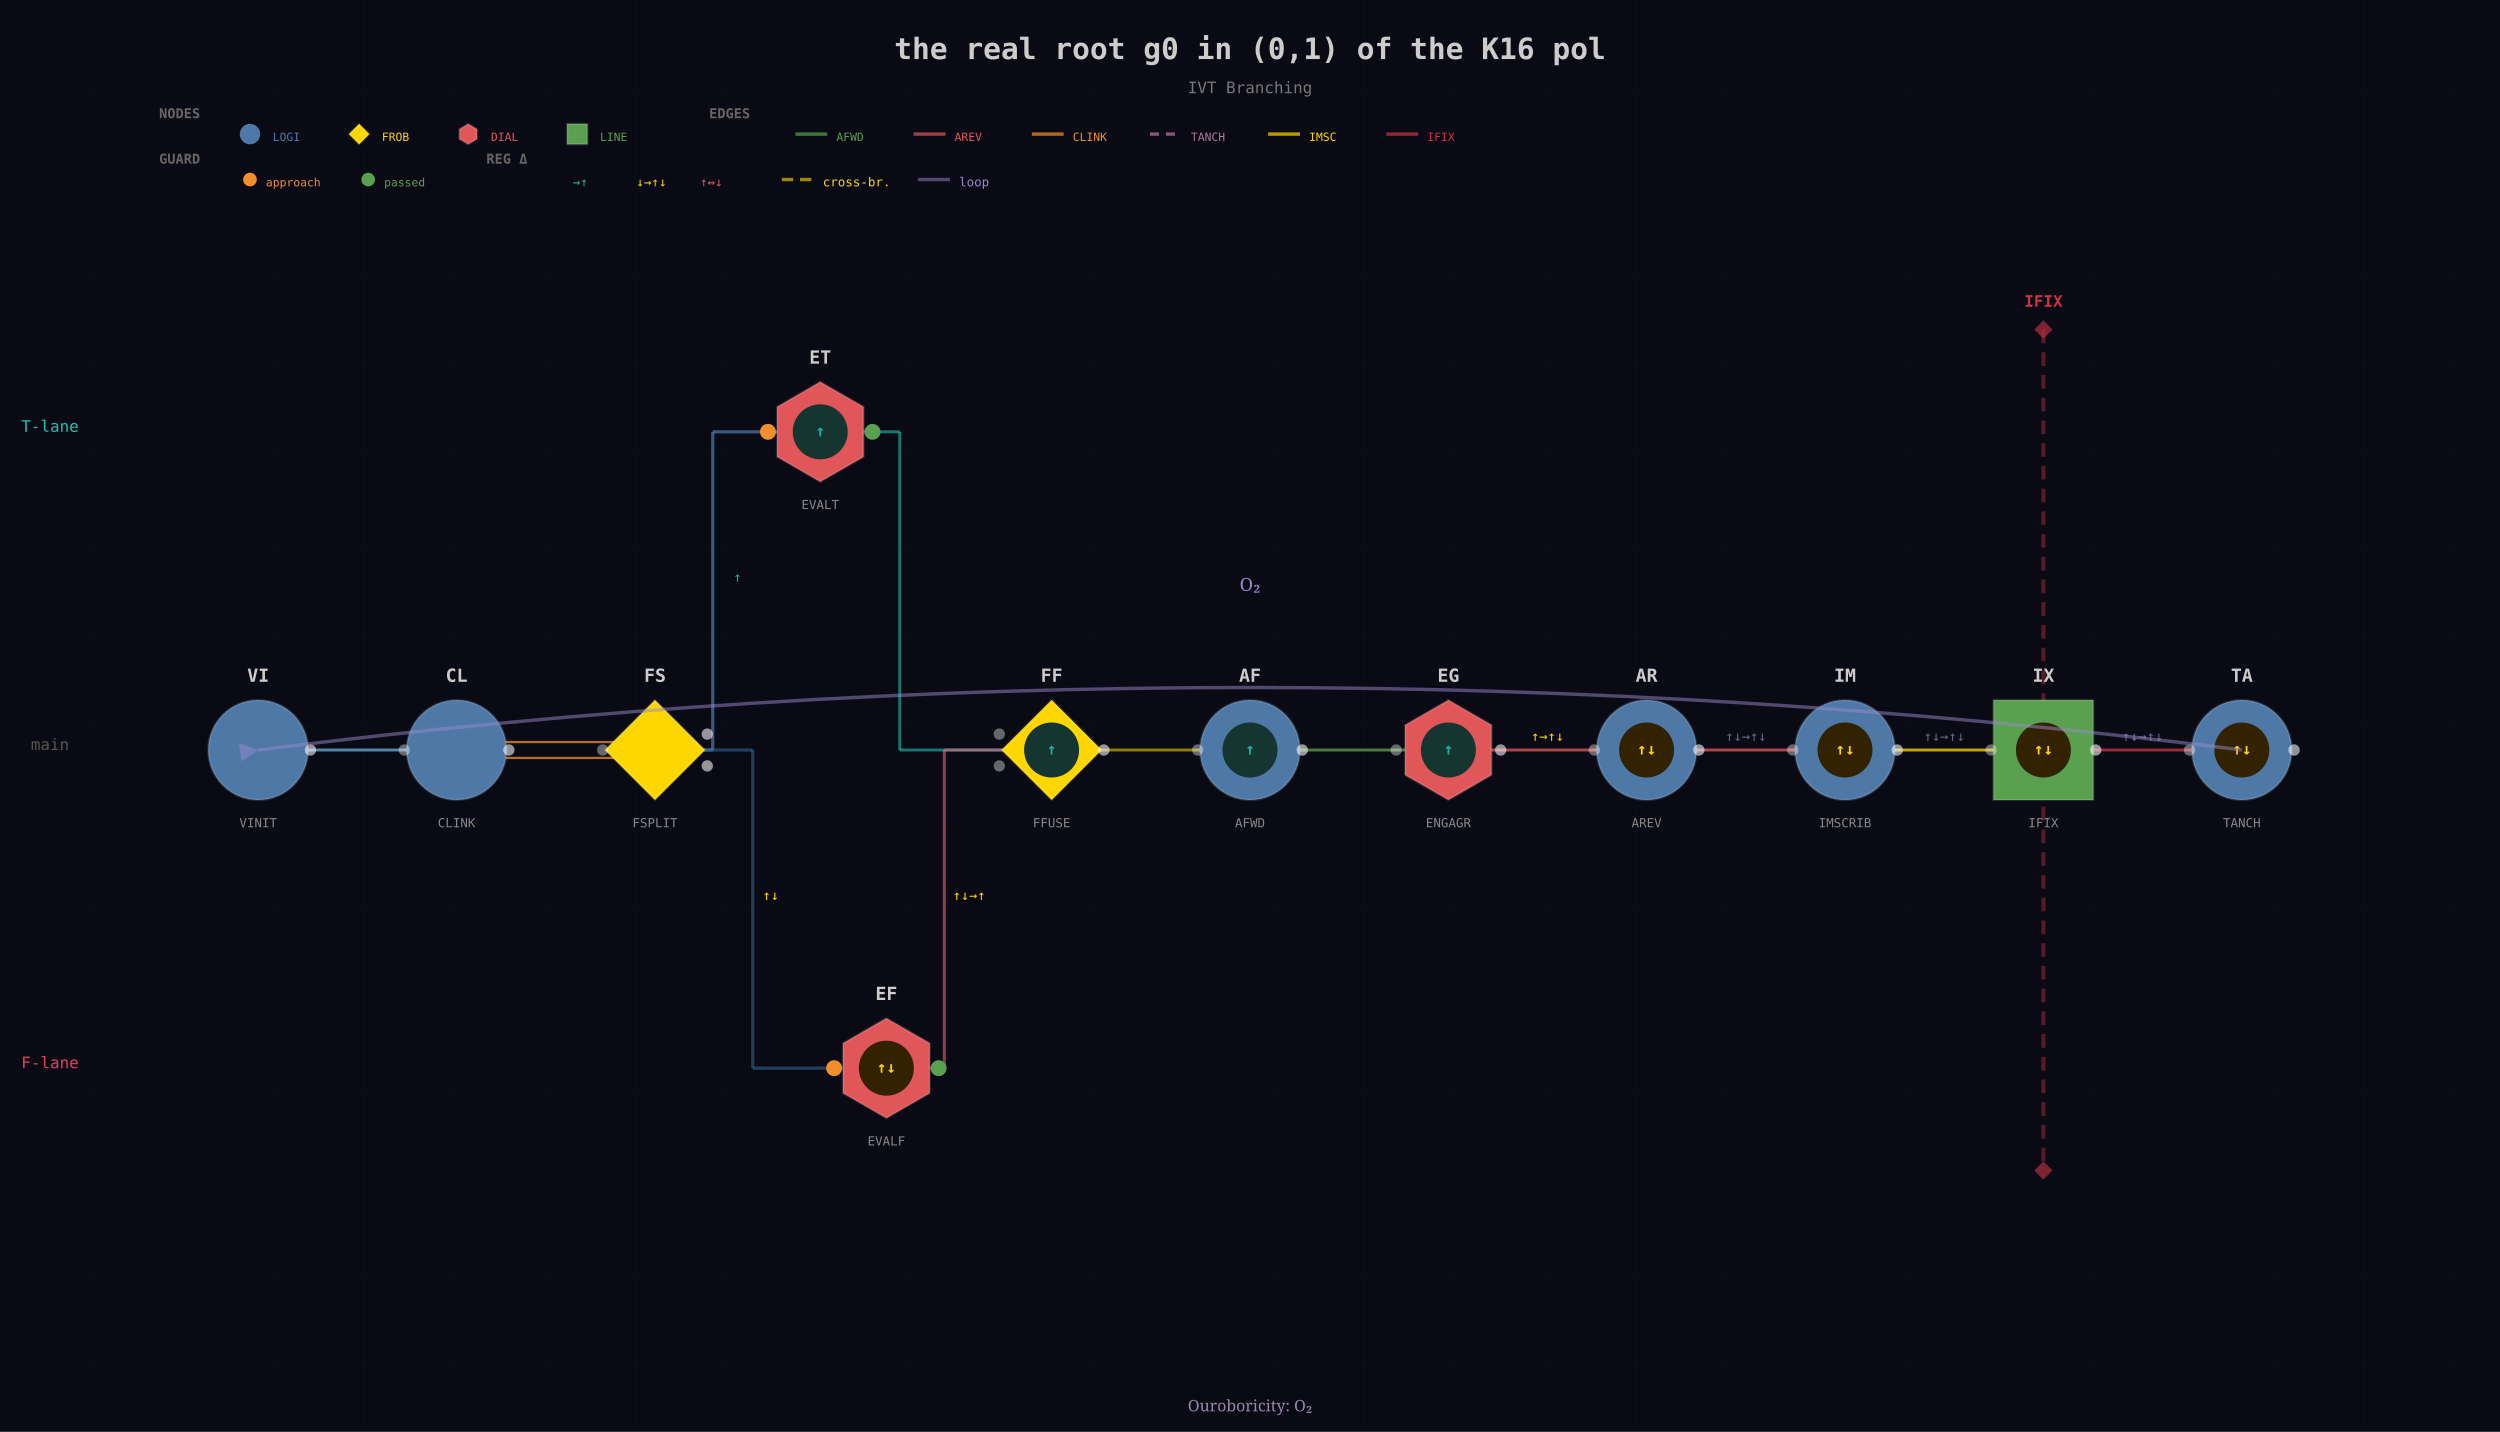
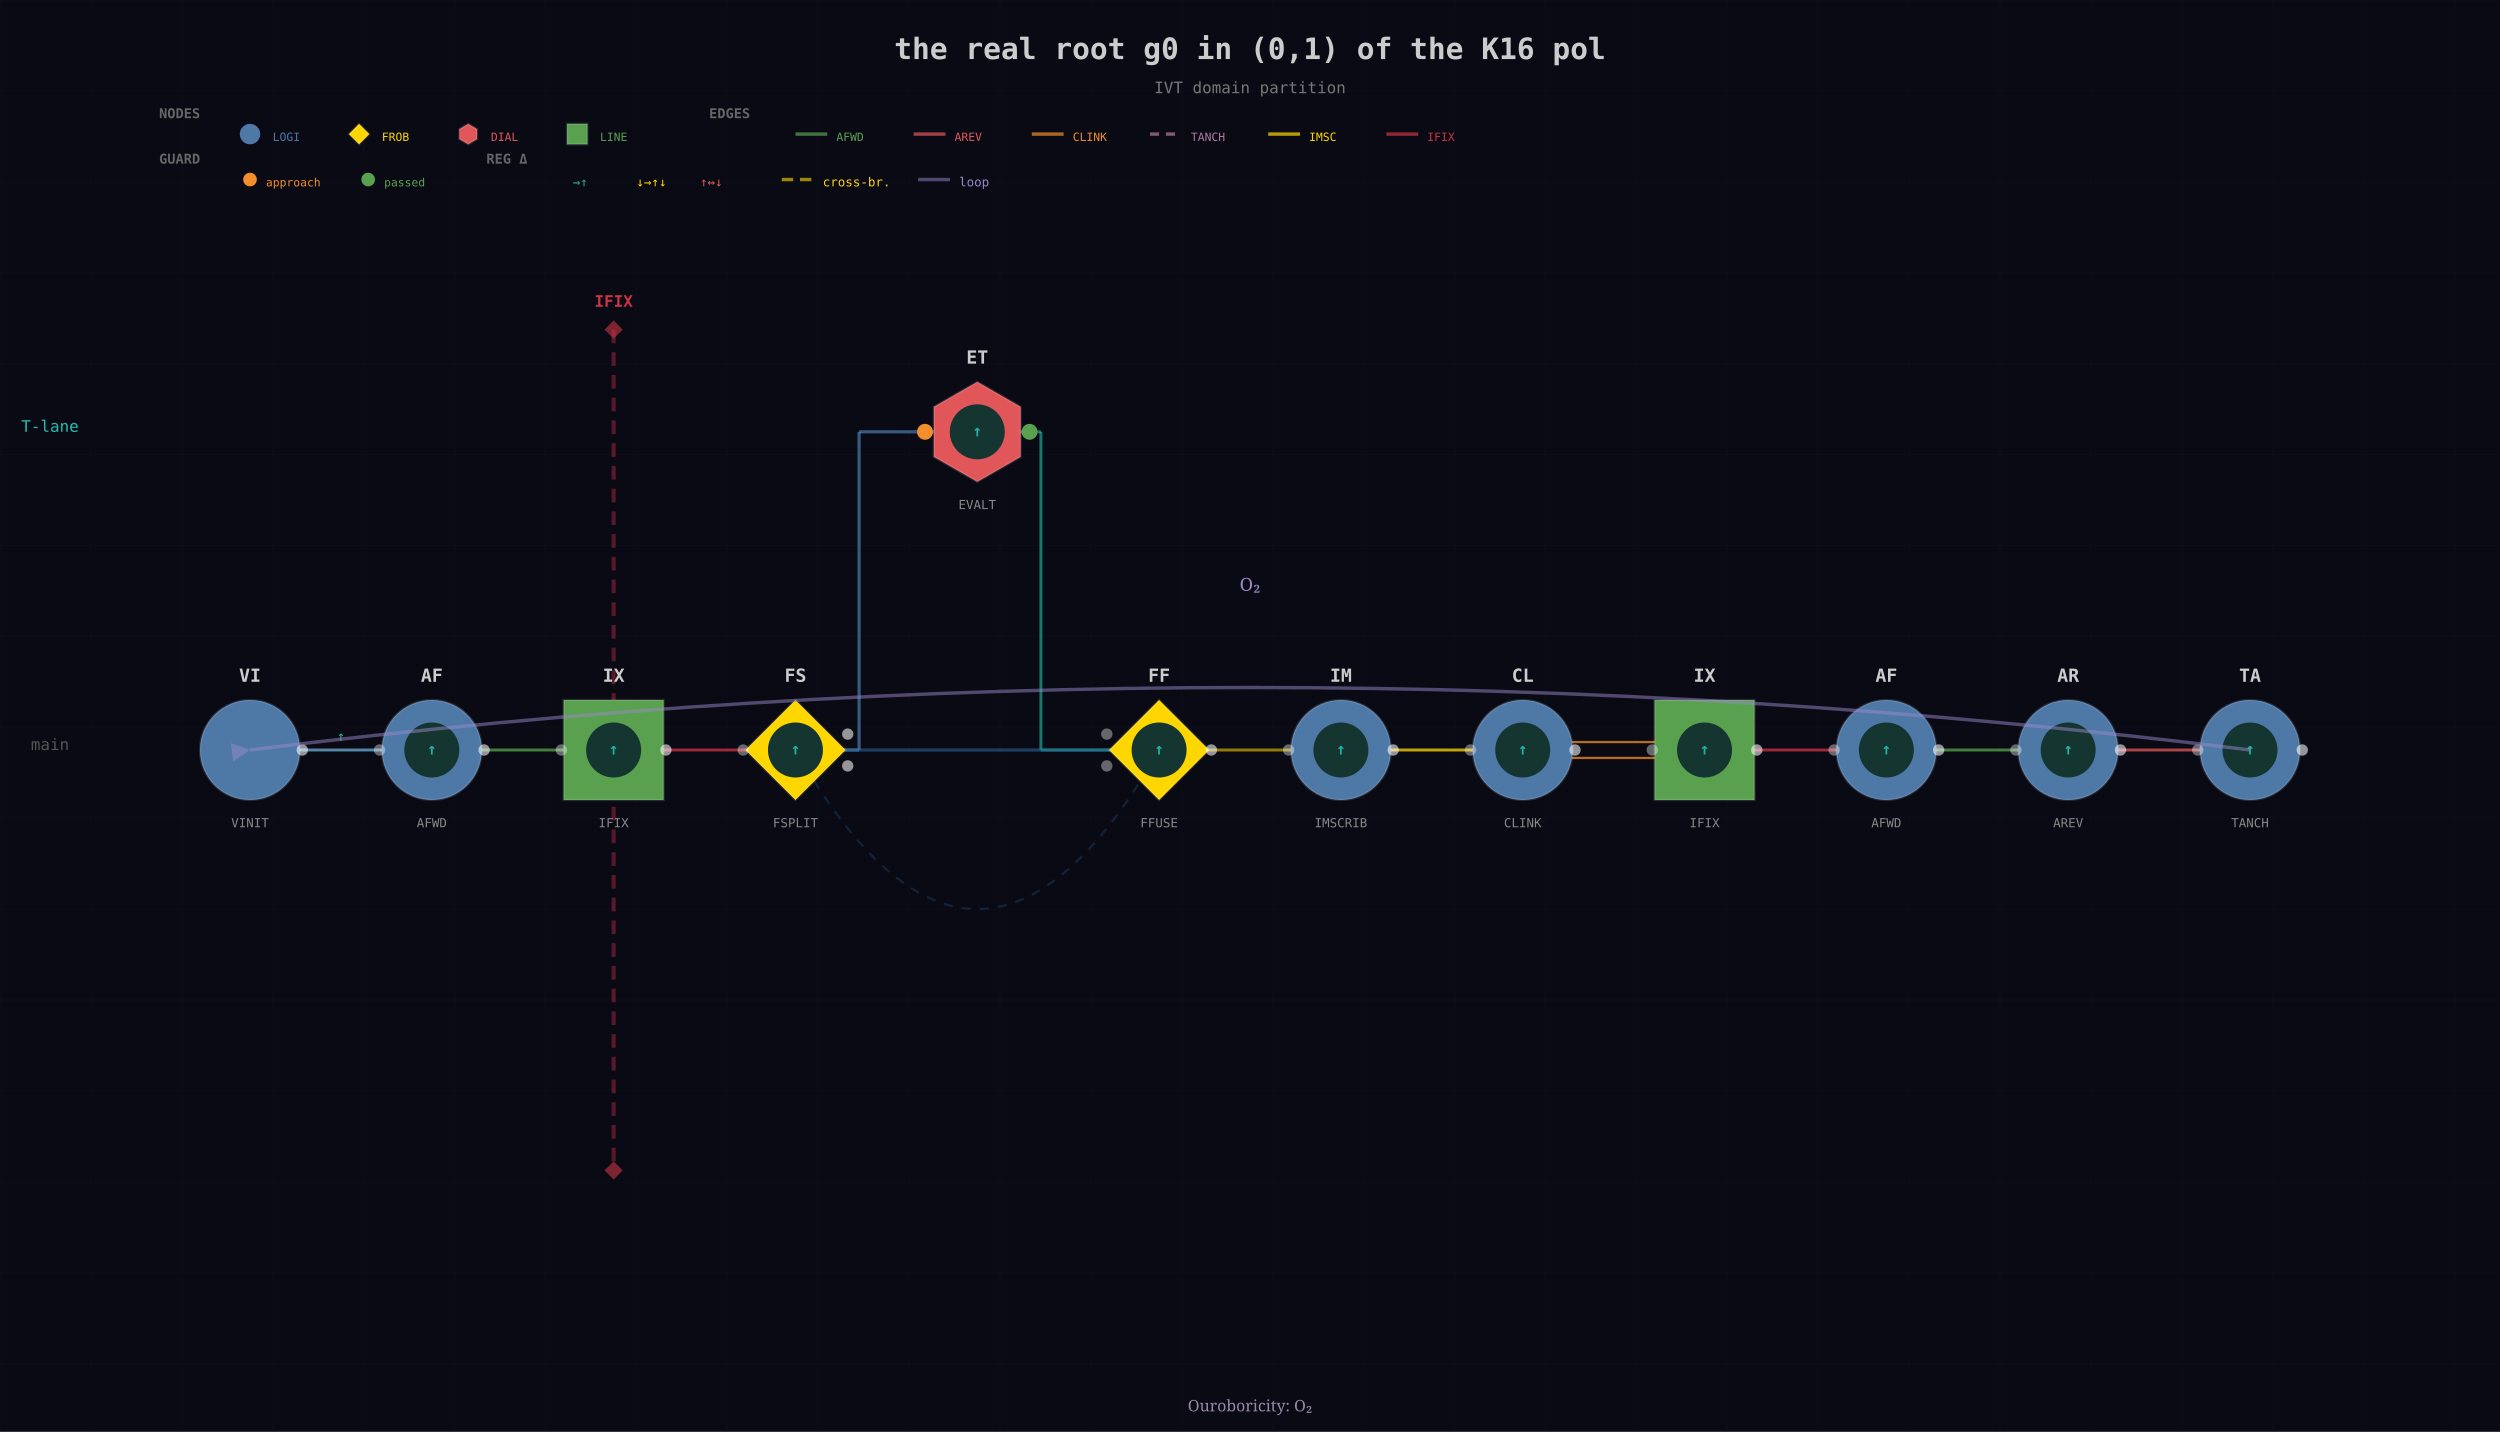
<svg xmlns="http://www.w3.org/2000/svg" viewBox="0 0 1100 630">
  <rect width="1100" height="630" fill="#0a0a15" />
  <line x1="0.0" y1="0.0" x2="0.0" y2="630.0" stroke="#151525" stroke-width="0.4" opacity="0.25" />
  <line x1="40.0" y1="0.0" x2="40.0" y2="630.0" stroke="#151525" stroke-width="0.4" opacity="0.25" />
  <line x1="80.0" y1="0.0" x2="80.0" y2="630.0" stroke="#151525" stroke-width="0.4" opacity="0.25" />
  <line x1="120.0" y1="0.0" x2="120.0" y2="630.0" stroke="#151525" stroke-width="0.4" opacity="0.25" />
  <line x1="160.0" y1="0.0" x2="160.0" y2="630.0" stroke="#151525" stroke-width="0.4" opacity="0.25" />
  <line x1="200.0" y1="0.0" x2="200.0" y2="630.0" stroke="#151525" stroke-width="0.4" opacity="0.25" />
  <line x1="240.0" y1="0.0" x2="240.0" y2="630.0" stroke="#151525" stroke-width="0.4" opacity="0.25" />
  <line x1="280.0" y1="0.0" x2="280.0" y2="630.0" stroke="#151525" stroke-width="0.4" opacity="0.25" />
  <line x1="320.0" y1="0.0" x2="320.0" y2="630.0" stroke="#151525" stroke-width="0.4" opacity="0.25" />
  <line x1="360.0" y1="0.0" x2="360.0" y2="630.0" stroke="#151525" stroke-width="0.4" opacity="0.25" />
  <line x1="400.0" y1="0.0" x2="400.0" y2="630.0" stroke="#151525" stroke-width="0.4" opacity="0.25" />
  <line x1="440.0" y1="0.0" x2="440.0" y2="630.0" stroke="#151525" stroke-width="0.4" opacity="0.25" />
  <line x1="480.0" y1="0.0" x2="480.0" y2="630.0" stroke="#151525" stroke-width="0.4" opacity="0.25" />
  <line x1="520.0" y1="0.0" x2="520.0" y2="630.0" stroke="#151525" stroke-width="0.4" opacity="0.25" />
  <line x1="560.0" y1="0.0" x2="560.0" y2="630.0" stroke="#151525" stroke-width="0.4" opacity="0.25" />
  <line x1="600.0" y1="0.0" x2="600.0" y2="630.0" stroke="#151525" stroke-width="0.4" opacity="0.25" />
  <line x1="640.0" y1="0.0" x2="640.0" y2="630.0" stroke="#151525" stroke-width="0.4" opacity="0.25" />
  <line x1="680.0" y1="0.0" x2="680.0" y2="630.0" stroke="#151525" stroke-width="0.4" opacity="0.25" />
  <line x1="720.0" y1="0.0" x2="720.0" y2="630.0" stroke="#151525" stroke-width="0.4" opacity="0.25" />
  <line x1="760.0" y1="0.0" x2="760.0" y2="630.0" stroke="#151525" stroke-width="0.4" opacity="0.25" />
  <line x1="800.0" y1="0.0" x2="800.0" y2="630.0" stroke="#151525" stroke-width="0.4" opacity="0.25" />
  <line x1="840.0" y1="0.0" x2="840.0" y2="630.0" stroke="#151525" stroke-width="0.4" opacity="0.25" />
  <line x1="880.0" y1="0.0" x2="880.0" y2="630.0" stroke="#151525" stroke-width="0.4" opacity="0.25" />
  <line x1="920.0" y1="0.0" x2="920.0" y2="630.0" stroke="#151525" stroke-width="0.4" opacity="0.25" />
  <line x1="960.0" y1="0.0" x2="960.0" y2="630.0" stroke="#151525" stroke-width="0.4" opacity="0.25" />
  <line x1="1000.0" y1="0.0" x2="1000.0" y2="630.0" stroke="#151525" stroke-width="0.4" opacity="0.25" />
  <line x1="1040.0" y1="0.0" x2="1040.0" y2="630.0" stroke="#151525" stroke-width="0.4" opacity="0.25" />
  <line x1="1080.0" y1="0.0" x2="1080.0" y2="630.0" stroke="#151525" stroke-width="0.4" opacity="0.25" />
  <line x1="0.0" y1="0.0" x2="1100.0" y2="0.0" stroke="#151525" stroke-width="0.4" opacity="0.25" />
  <line x1="0.0" y1="40.0" x2="1100.0" y2="40.0" stroke="#151525" stroke-width="0.4" opacity="0.25" />
  <line x1="0.0" y1="80.0" x2="1100.0" y2="80.0" stroke="#151525" stroke-width="0.4" opacity="0.25" />
  <line x1="0.0" y1="120.0" x2="1100.0" y2="120.0" stroke="#151525" stroke-width="0.4" opacity="0.25" />
  <line x1="0.0" y1="160.0" x2="1100.0" y2="160.0" stroke="#151525" stroke-width="0.4" opacity="0.25" />
  <line x1="0.0" y1="200.0" x2="1100.0" y2="200.0" stroke="#151525" stroke-width="0.4" opacity="0.25" />
  <line x1="0.0" y1="240.0" x2="1100.0" y2="240.0" stroke="#151525" stroke-width="0.4" opacity="0.25" />
  <line x1="0.0" y1="280.0" x2="1100.0" y2="280.0" stroke="#151525" stroke-width="0.4" opacity="0.25" />
  <line x1="0.0" y1="320.0" x2="1100.0" y2="320.0" stroke="#151525" stroke-width="0.4" opacity="0.25" />
  <line x1="0.0" y1="360.0" x2="1100.0" y2="360.0" stroke="#151525" stroke-width="0.4" opacity="0.25" />
  <line x1="0.0" y1="400.0" x2="1100.0" y2="400.0" stroke="#151525" stroke-width="0.4" opacity="0.25" />
  <line x1="0.0" y1="440.0" x2="1100.0" y2="440.0" stroke="#151525" stroke-width="0.4" opacity="0.25" />
  <line x1="0.0" y1="480.0" x2="1100.0" y2="480.0" stroke="#151525" stroke-width="0.4" opacity="0.25" />
  <line x1="0.0" y1="520.0" x2="1100.0" y2="520.0" stroke="#151525" stroke-width="0.4" opacity="0.25" />
  <line x1="0.0" y1="560.0" x2="1100.0" y2="560.0" stroke="#151525" stroke-width="0.4" opacity="0.25" />
  <line x1="0.0" y1="600.0" x2="1100.0" y2="600.0" stroke="#151525" stroke-width="0.4" opacity="0.25" />
  <text x="550.0" y="26.0" fill="#cccccc" font-size="13" text-anchor="middle" font-family="monospace" font-weight="bold">the real root g0 in (0,1) of the K16 pol</text>
-   <text x="550.0" y="41.0" fill="#777" font-size="7" text-anchor="middle" font-family="monospace">IVT Branching</text>
+   <text x="550.0" y="41.0" fill="#777" font-size="7" text-anchor="middle" font-family="monospace">IVT domain partition</text>
  <text x="22.0" y="190.0" fill="#20c0b0" font-size="7" text-anchor="middle" font-family="monospace">T-lane</text>
-   <text x="22.0" y="470.0" fill="#e04060" font-size="7" text-anchor="middle" font-family="monospace">F-lane</text>
  <text x="22.0" y="330.0" fill="#555" font-size="7" text-anchor="middle" font-family="monospace">main</text>
-   <line x1="899.1" y1="145.0" x2="899.1" y2="515.0" stroke="#cc3344" stroke-width="1.8" opacity="0.4" stroke-dasharray="6,4" />
-   <text x="899.1" y="135.0" fill="#cc3344" font-size="7" text-anchor="middle" font-family="monospace" font-weight="bold">IFIX</text>
-   <polygon points="899.091,141.0 903.1,145 899.091,149.0 895.1,145" fill="#cc3344" opacity="0.6" />
-   <polygon points="899.091,511.0 903.1,515 899.091,519.0 895.1,515" fill="#cc3344" opacity="0.6" />
-   <line x1="288.2" y1="330.0" x2="313.6" y2="330.0" stroke="#5b9bd5" stroke-width="1.4" opacity="0.55" />
-   <line x1="313.6" y1="330.0" x2="313.6" y2="190.0" stroke="#5b9bd5" stroke-width="1.4" opacity="0.55" />
-   <line x1="313.6" y1="190.0" x2="352.9" y2="190.0" stroke="#5b9bd5" stroke-width="1.4" opacity="0.55" />
-   <polygon points="360.9,190.0 352.9,193.2 352.9,186.8" fill="#5b9bd5" opacity="0.55" />
-   <rect x="322.5" y="248.0" width="4.0" height="10" fill="#0a0a15" opacity="0.7" rx="3" />
-   <text x="324.5" y="256.0" fill="#20b888" font-size="6" text-anchor="middle" font-family="monospace">↑</text>
-   <line x1="360.9" y1="190.0" x2="395.9" y2="190.0" stroke="#20d0b8" stroke-width="1.3" opacity="0.55" />
-   <line x1="395.9" y1="190.0" x2="395.9" y2="330.0" stroke="#20d0b8" stroke-width="1.3" opacity="0.55" />
-   <line x1="395.9" y1="330.0" x2="454.7" y2="330.0" stroke="#20d0b8" stroke-width="1.3" opacity="0.55" />
-   <polygon points="462.7,330.0 454.7,333.2 454.7,326.8" fill="#20d0b8" opacity="0.55" />
-   <line x1="288.2" y1="330.0" x2="331.2" y2="330.0" stroke="#2b6b9f" stroke-width="1.4" opacity="0.55" />
-   <line x1="331.2" y1="330.0" x2="331.2" y2="470.0" stroke="#2b6b9f" stroke-width="1.4" opacity="0.55" />
-   <line x1="331.2" y1="470.0" x2="382.0" y2="470.0" stroke="#2b6b9f" stroke-width="1.4" opacity="0.55" />
-   <polygon points="390.0,470.0 382.0,473.2 382.0,466.8" fill="#2b6b9f" opacity="0.55" />
-   <rect x="335.1" y="388.0" width="8.0" height="10" fill="#0a0a15" opacity="0.7" rx="3" />
-   <text x="339.1" y="396.0" fill="#ffd700" font-size="6" text-anchor="middle" font-family="monospace">↑↓</text>
-   <line x1="390.0" y1="470.0" x2="415.5" y2="470.0" stroke="#ff6688" stroke-width="1.3" opacity="0.55" />
-   <line x1="415.5" y1="470.0" x2="415.5" y2="330.0" stroke="#ff6688" stroke-width="1.3" opacity="0.55" />
-   <line x1="415.5" y1="330.0" x2="454.7" y2="330.0" stroke="#ff6688" stroke-width="1.3" opacity="0.55" />
-   <polygon points="462.7,330.0 454.7,333.2 454.7,326.8" fill="#ff6688" opacity="0.55" />
-   <rect x="418.4" y="388.0" width="16.0" height="10" fill="#0a0a15" opacity="0.7" rx="3" />
-   <text x="426.4" y="396.0" fill="#ffd700" font-size="6" text-anchor="middle" font-family="monospace">↑↓→↑</text>
-   <line x1="113.6" y1="330.0" x2="192.9" y2="330.0" stroke="#6baed6" stroke-width="1.3" opacity="0.75" />
-   <polygon points="200.9,330.0 192.9,333.2 192.9,326.8" fill="#6baed6" opacity="0.75" />
-   <line x1="200.9" y1="326.5" x2="279.2" y2="326.5" stroke="#f28e2b" stroke-width="1.0" opacity="0.75" />
-   <line x1="200.9" y1="333.5" x2="279.2" y2="333.5" stroke="#f28e2b" stroke-width="1.0" opacity="0.75" />
-   <polygon points="288.2,330.0 278.2,334.0 278.2,326.0" fill="#f28e2b" opacity="0.75" />
-   <line x1="550.0" y1="330.0" x2="629.3" y2="330.0" stroke="#59a14f" stroke-width="1.3" opacity="0.75" />
-   <polygon points="637.3,330.0 629.3,333.2 629.3,326.8" fill="#59a14f" opacity="0.75" />
-   <line x1="637.3" y1="330.0" x2="716.5" y2="330.0" stroke="#e15759" stroke-width="1.3" opacity="0.75" />
-   <polygon points="724.5,330.0 716.5,333.2 716.5,326.8" fill="#e15759" opacity="0.75" />
-   <rect x="672.9" y="318.0" width="16.0" height="10" fill="#0a0a15" opacity="0.7" rx="3" />
-   <text x="680.9" y="326.0" fill="#ffd700" font-size="6" text-anchor="middle" font-family="monospace">↑→↑↓</text>
-   <line x1="724.5" y1="330.0" x2="803.8" y2="330.0" stroke="#e15759" stroke-width="1.3" opacity="0.75" />
-   <polygon points="811.8,330.0 803.8,333.2 803.8,326.8" fill="#e15759" opacity="0.75" />
-   <rect x="758.2" y="318.0" width="20.0" height="10" fill="#0a0a15" opacity="0.7" rx="3" />
-   <text x="768.2" y="326.0" fill="#666688" font-size="6" text-anchor="middle" font-family="monospace">↑↓→↑↓</text>
-   <line x1="811.8" y1="330.0" x2="891.1" y2="330.0" stroke="#ffd700" stroke-width="1.3" opacity="0.75" />
-   <polygon points="899.1,330.0 891.1,333.2 891.1,326.8" fill="#ffd700" opacity="0.75" />
-   <rect x="845.5" y="318.0" width="20.0" height="10" fill="#0a0a15" opacity="0.7" rx="3" />
-   <text x="855.5" y="326.0" fill="#666688" font-size="6" text-anchor="middle" font-family="monospace">↑↓→↑↓</text>
-   <line x1="899.1" y1="330.0" x2="978.4" y2="330.0" stroke="#cc3344" stroke-width="1.3" opacity="0.75" />
-   <polygon points="986.4,330.0 978.4,333.2 978.4,326.8" fill="#cc3344" opacity="0.75" />
-   <rect x="932.7" y="318.0" width="20.0" height="10" fill="#0a0a15" opacity="0.7" rx="3" />
-   <text x="942.7" y="326.0" fill="#666688" font-size="6" text-anchor="middle" font-family="monospace">↑↓→↑↓</text>
-   <line x1="462.7" y1="330.0" x2="542.0" y2="330.0" stroke="#ffd700" stroke-width="1.3" opacity="0.55" />
-   <polygon points="550.0,330.0 542.0,333.2 542.0,326.8" fill="#ffd700" opacity="0.55" />
-   <circle cx="113.6" cy="330.0" r="22.0" fill="#4e79a7" stroke="#ffffff20" stroke-width="1.0" />
-   <text x="113.6" y="300.0" fill="#cccccc" font-size="8" text-anchor="middle" font-family="monospace" font-weight="bold">VI</text>
-   <text x="113.6" y="364.0" fill="#888" font-size="5.5" text-anchor="middle" font-family="monospace">VINIT</text>
-   <circle cx="136.6" cy="330.0" r="2.5" fill="#ffffff90" stroke-width="0" />
-   <circle cx="200.9" cy="330.0" r="22.0" fill="#4e79a7" stroke="#ffffff20" stroke-width="1.0" />
-   <text x="200.9" y="300.0" fill="#cccccc" font-size="8" text-anchor="middle" font-family="monospace" font-weight="bold">CL</text>
-   <text x="200.9" y="364.0" fill="#888" font-size="5.5" text-anchor="middle" font-family="monospace">CLINK</text>
-   <circle cx="177.9" cy="330.0" r="2.5" fill="#ffffff60" stroke-width="0" />
-   <circle cx="223.9" cy="330.0" r="2.5" fill="#ffffff90" stroke-width="0" />
-   <polygon points="288.182,308.0 310.2,330 288.182,352.0 266.2,330" fill="#ffd700" stroke="#ffffff20" stroke-width="1.0" />
-   <text x="288.2" y="300.0" fill="#cccccc" font-size="8" text-anchor="middle" font-family="monospace" font-weight="bold">FS</text>
-   <text x="288.2" y="364.0" fill="#888" font-size="5.5" text-anchor="middle" font-family="monospace">FSPLIT</text>
-   <circle cx="265.2" cy="330.0" r="2.5" fill="#ffffff60" stroke-width="0" />
-   <circle cx="311.2" cy="323.0" r="2.5" fill="#ffffff90" stroke-width="0" />
-   <circle cx="311.2" cy="337.0" r="2.5" fill="#ffffff90" stroke-width="0" />
-   <polygon points="380.0,201.0 360.9,212.0 341.9,201.0 341.9,179.0 360.9,168.0 380.0,179.0" fill="#e15759" stroke="#ffffff20" stroke-width="1.0" />
-   <circle cx="360.9" cy="190.0" r="12.1" fill="#153530" stroke-width="0" />
-   <text x="360.9" y="192.0" fill="#20b2aa" font-size="7" text-anchor="middle" font-family="monospace" font-weight="bold">↑</text>
-   <text x="360.9" y="160.0" fill="#cccccc" font-size="8" text-anchor="middle" font-family="monospace" font-weight="bold">ET</text>
-   <text x="360.9" y="224.0" fill="#888" font-size="5.5" text-anchor="middle" font-family="monospace">EVALT</text>
-   <circle cx="337.9" cy="190.0" r="3.5" fill="#f28e2b" stroke-width="0.8" />
-   <circle cx="383.9" cy="190.0" r="3.5" fill="#59a14f" stroke-width="0.9" />
-   <polygon points="409.1,481.0 390.0,492.0 370.9,481.0 370.9,459.0 390.0,448.0 409.1,459.0" fill="#e15759" stroke="#ffffff20" stroke-width="1.0" />
-   <circle cx="390.0" cy="470.0" r="12.1" fill="#332200" stroke-width="0" />
-   <text x="390.0" y="472.0" fill="#ffd700" font-size="7" text-anchor="middle" font-family="monospace" font-weight="bold">↑↓</text>
-   <text x="390.0" y="440.0" fill="#cccccc" font-size="8" text-anchor="middle" font-family="monospace" font-weight="bold">EF</text>
-   <text x="390.0" y="504.0" fill="#888" font-size="5.5" text-anchor="middle" font-family="monospace">EVALF</text>
-   <circle cx="367.0" cy="470.0" r="3.5" fill="#f28e2b" stroke-width="0.8" />
-   <circle cx="413.0" cy="470.0" r="3.5" fill="#59a14f" stroke-width="0.9" />
-   <polygon points="462.727,308.0 484.7,330 462.727,352.0 440.7,330" fill="#ffd700" stroke="#ffffff20" stroke-width="1.0" />
-   <circle cx="462.7" cy="330.0" r="12.1" fill="#153530" stroke-width="0" />
-   <text x="462.7" y="332.0" fill="#20b2aa" font-size="7" text-anchor="middle" font-family="monospace" font-weight="bold">↑</text>
-   <text x="462.7" y="300.0" fill="#cccccc" font-size="8" text-anchor="middle" font-family="monospace" font-weight="bold">FF</text>
-   <text x="462.7" y="364.0" fill="#888" font-size="5.5" text-anchor="middle" font-family="monospace">FFUSE</text>
-   <circle cx="439.7" cy="323.0" r="2.5" fill="#ffffff60" stroke-width="0" />
-   <circle cx="439.7" cy="337.0" r="2.5" fill="#ffffff60" stroke-width="0" />
-   <circle cx="485.7" cy="330.0" r="2.5" fill="#ffffff90" stroke-width="0" />
-   <circle cx="550.0" cy="330.0" r="22.0" fill="#4e79a7" stroke="#ffffff20" stroke-width="1.0" />
-   <circle cx="550.0" cy="330.0" r="12.1" fill="#153530" stroke-width="0" />
-   <text x="550.0" y="332.0" fill="#20b2aa" font-size="7" text-anchor="middle" font-family="monospace" font-weight="bold">↑</text>
-   <text x="550.0" y="300.0" fill="#cccccc" font-size="8" text-anchor="middle" font-family="monospace" font-weight="bold">AF</text>
-   <text x="550.0" y="364.0" fill="#888" font-size="5.5" text-anchor="middle" font-family="monospace">AFWD</text>
-   <circle cx="527.0" cy="330.0" r="2.5" fill="#ffffff60" stroke-width="0" />
-   <circle cx="573.0" cy="330.0" r="2.5" fill="#ffffff90" stroke-width="0" />
-   <polygon points="656.3,341.0 637.3,352.0 618.2,341.0 618.2,319.0 637.3,308.0 656.3,319.0" fill="#e15759" stroke="#ffffff20" stroke-width="1.0" />
-   <circle cx="637.3" cy="330.0" r="12.1" fill="#153530" stroke-width="0" />
-   <text x="637.3" y="332.0" fill="#20b2aa" font-size="7" text-anchor="middle" font-family="monospace" font-weight="bold">↑</text>
-   <text x="637.3" y="300.0" fill="#cccccc" font-size="8" text-anchor="middle" font-family="monospace" font-weight="bold">EG</text>
-   <text x="637.3" y="364.0" fill="#888" font-size="5.5" text-anchor="middle" font-family="monospace">ENGAGR</text>
-   <circle cx="614.3" cy="330.0" r="2.5" fill="#ffffff60" stroke-width="0" />
-   <circle cx="660.3" cy="330.0" r="2.5" fill="#ffffff90" stroke-width="0" />
-   <circle cx="724.5" cy="330.0" r="22.0" fill="#4e79a7" stroke="#ffffff20" stroke-width="1.0" />
-   <circle cx="724.5" cy="330.0" r="12.1" fill="#332200" stroke-width="0" />
-   <text x="724.5" y="332.0" fill="#ffd700" font-size="7" text-anchor="middle" font-family="monospace" font-weight="bold">↑↓</text>
-   <text x="724.5" y="300.0" fill="#cccccc" font-size="8" text-anchor="middle" font-family="monospace" font-weight="bold">AR</text>
-   <text x="724.5" y="364.0" fill="#888" font-size="5.5" text-anchor="middle" font-family="monospace">AREV</text>
-   <circle cx="701.5" cy="330.0" r="2.5" fill="#ffffff60" stroke-width="0" />
-   <circle cx="747.5" cy="330.0" r="2.5" fill="#ffffff90" stroke-width="0" />
-   <circle cx="811.8" cy="330.0" r="22.0" fill="#4e79a7" stroke="#ffffff20" stroke-width="1.0" />
-   <circle cx="811.8" cy="330.0" r="12.1" fill="#332200" stroke-width="0" />
-   <text x="811.8" y="332.0" fill="#ffd700" font-size="7" text-anchor="middle" font-family="monospace" font-weight="bold">↑↓</text>
-   <text x="811.8" y="300.0" fill="#cccccc" font-size="8" text-anchor="middle" font-family="monospace" font-weight="bold">IM</text>
-   <text x="811.8" y="364.0" fill="#888" font-size="5.5" text-anchor="middle" font-family="monospace">IMSCRIB</text>
-   <circle cx="788.8" cy="330.0" r="2.5" fill="#ffffff60" stroke-width="0" />
-   <circle cx="834.8" cy="330.0" r="2.5" fill="#ffffff90" stroke-width="0" />
-   <rect x="877.1" y="308.0" width="44.0" height="44.0" fill="#59a14f" stroke="#ffffff20" stroke-width="1.0" />
-   <circle cx="899.1" cy="330.0" r="12.1" fill="#332200" stroke-width="0" />
-   <text x="899.1" y="332.0" fill="#ffd700" font-size="7" text-anchor="middle" font-family="monospace" font-weight="bold">↑↓</text>
-   <text x="899.1" y="300.0" fill="#cccccc" font-size="8" text-anchor="middle" font-family="monospace" font-weight="bold">IX</text>
-   <text x="899.1" y="364.0" fill="#888" font-size="5.5" text-anchor="middle" font-family="monospace">IFIX</text>
-   <circle cx="876.1" cy="330.0" r="2.5" fill="#ffffff60" stroke-width="0" />
-   <circle cx="922.1" cy="330.0" r="2.5" fill="#ffffff90" stroke-width="0" />
-   <circle cx="986.4" cy="330.0" r="22.0" fill="#4e79a7" stroke="#ffffff20" stroke-width="1.0" />
-   <circle cx="986.4" cy="330.0" r="12.1" fill="#332200" stroke-width="0" />
-   <text x="986.4" y="332.0" fill="#ffd700" font-size="7" text-anchor="middle" font-family="monospace" font-weight="bold">↑↓</text>
-   <text x="986.4" y="300.0" fill="#cccccc" font-size="8" text-anchor="middle" font-family="monospace" font-weight="bold">TA</text>
-   <text x="986.4" y="364.0" fill="#888" font-size="5.5" text-anchor="middle" font-family="monospace">TANCH</text>
-   <circle cx="963.4" cy="330.0" r="2.5" fill="#ffffff60" stroke-width="0" />
-   <circle cx="1009.4" cy="330.0" r="2.5" fill="#ffffff90" stroke-width="0" />
-   <path d="M986.4,330.0 Q550.0,275.0 113.6,330.0" fill="none" stroke="#9988cc" stroke-width="1.5" opacity="0.5" />
-   <polygon points="113.6,330.0 105.2,327.0 106.2,335.0" fill="#9988cc" opacity="0.5" />
+   <line x1="270.0" y1="145.0" x2="270.0" y2="515.0" stroke="#cc3344" stroke-width="1.8" opacity="0.4" stroke-dasharray="6,4" />
+   <text x="270.0" y="135.0" fill="#cc3344" font-size="7" text-anchor="middle" font-family="monospace" font-weight="bold">IFIX</text>
+   <polygon points="270.0,141.0 274.0,145 270.0,149.0 266.0,145" fill="#cc3344" opacity="0.6" />
+   <polygon points="270.0,511.0 274.0,515 270.0,519.0 266.0,515" fill="#cc3344" opacity="0.6" />
+   <line x1="350.0" y1="330.0" x2="378.0" y2="330.0" stroke="#5b9bd5" stroke-width="1.4" opacity="0.55" />
+   <line x1="378.0" y1="330.0" x2="378.0" y2="190.0" stroke="#5b9bd5" stroke-width="1.4" opacity="0.55" />
+   <line x1="378.0" y1="190.0" x2="422.0" y2="190.0" stroke="#5b9bd5" stroke-width="1.4" opacity="0.55" />
+   <polygon points="430.0,190.0 422.0,193.2 422.0,186.8" fill="#5b9bd5" opacity="0.55" />
+   <line x1="430.0" y1="190.0" x2="458.0" y2="190.0" stroke="#20d0b8" stroke-width="1.3" opacity="0.55" />
+   <line x1="458.0" y1="190.0" x2="458.0" y2="330.0" stroke="#20d0b8" stroke-width="1.3" opacity="0.55" />
+   <line x1="458.0" y1="330.0" x2="502.0" y2="330.0" stroke="#20d0b8" stroke-width="1.3" opacity="0.55" />
+   <polygon points="510.0,330.0 502.0,333.2 502.0,326.8" fill="#20d0b8" opacity="0.55" />
+   <line x1="350.0" y1="330.0" x2="502.0" y2="330.0" stroke="#2b6b9f" stroke-width="1.4" opacity="0.55" />
+   <polygon points="510.0,330.0 502.0,333.2 502.0,326.8" fill="#2b6b9f" opacity="0.55" />
+   <line x1="110.0" y1="330.0" x2="182.0" y2="330.0" stroke="#6baed6" stroke-width="1.3" opacity="0.75" />
+   <polygon points="190.0,330.0 182.0,333.2 182.0,326.8" fill="#6baed6" opacity="0.75" />
+   <rect x="148.0" y="318.0" width="4.0" height="10" fill="#0a0a15" opacity="0.7" rx="3" />
+   <text x="150.0" y="326.0" fill="#20b888" font-size="6" text-anchor="middle" font-family="monospace">↑</text>
+   <line x1="190.0" y1="330.0" x2="262.0" y2="330.0" stroke="#59a14f" stroke-width="1.3" opacity="0.75" />
+   <polygon points="270.0,330.0 262.0,333.2 262.0,326.8" fill="#59a14f" opacity="0.75" />
+   <line x1="270.0" y1="330.0" x2="342.0" y2="330.0" stroke="#cc3344" stroke-width="1.3" opacity="0.75" />
+   <polygon points="350.0,330.0 342.0,333.2 342.0,326.8" fill="#cc3344" opacity="0.75" />
+   <line x1="590.0" y1="330.0" x2="662.0" y2="330.0" stroke="#ffd700" stroke-width="1.3" opacity="0.75" />
+   <polygon points="670.0,330.0 662.0,333.2 662.0,326.8" fill="#ffd700" opacity="0.75" />
+   <line x1="670.0" y1="326.5" x2="741.0" y2="326.5" stroke="#f28e2b" stroke-width="1.0" opacity="0.75" />
+   <line x1="670.0" y1="333.5" x2="741.0" y2="333.5" stroke="#f28e2b" stroke-width="1.0" opacity="0.75" />
+   <polygon points="750.0,330.0 740.0,334.0 740.0,326.0" fill="#f28e2b" opacity="0.75" />
+   <line x1="750.0" y1="330.0" x2="822.0" y2="330.0" stroke="#cc3344" stroke-width="1.3" opacity="0.75" />
+   <polygon points="830.0,330.0 822.0,333.2 822.0,326.8" fill="#cc3344" opacity="0.75" />
+   <line x1="830.0" y1="330.0" x2="902.0" y2="330.0" stroke="#59a14f" stroke-width="1.3" opacity="0.75" />
+   <polygon points="910.0,330.0 902.0,333.2 902.0,326.8" fill="#59a14f" opacity="0.75" />
+   <line x1="910.0" y1="330.0" x2="982.0" y2="330.0" stroke="#e15759" stroke-width="1.3" opacity="0.75" />
+   <polygon points="990.0,330.0 982.0,333.2 982.0,326.8" fill="#e15759" opacity="0.75" />
+   <line x1="510.0" y1="330.0" x2="582.0" y2="330.0" stroke="#ffd700" stroke-width="1.3" opacity="0.55" />
+   <polygon points="590.0,330.0 582.0,333.2 582.0,326.8" fill="#ffd700" opacity="0.55" />
+   <path d="M350.0,330.0 Q430.0,470.0 510.0,330.0" fill="none" stroke="#2b6b9f" stroke-dasharray="4,4" stroke-width="1" opacity="0.25" />
+   <circle cx="110.0" cy="330.0" r="22.0" fill="#4e79a7" stroke="#ffffff20" stroke-width="1.0" />
+   <text x="110.0" y="300.0" fill="#cccccc" font-size="8" text-anchor="middle" font-family="monospace" font-weight="bold">VI</text>
+   <text x="110.0" y="364.0" fill="#888" font-size="5.5" text-anchor="middle" font-family="monospace">VINIT</text>
+   <circle cx="133.0" cy="330.0" r="2.5" fill="#ffffff90" stroke-width="0" />
+   <circle cx="190.0" cy="330.0" r="22.0" fill="#4e79a7" stroke="#ffffff20" stroke-width="1.0" />
+   <circle cx="190.0" cy="330.0" r="12.1" fill="#153530" stroke-width="0" />
+   <text x="190.0" y="332.0" fill="#20b2aa" font-size="7" text-anchor="middle" font-family="monospace" font-weight="bold">↑</text>
+   <text x="190.0" y="300.0" fill="#cccccc" font-size="8" text-anchor="middle" font-family="monospace" font-weight="bold">AF</text>
+   <text x="190.0" y="364.0" fill="#888" font-size="5.5" text-anchor="middle" font-family="monospace">AFWD</text>
+   <circle cx="167.0" cy="330.0" r="2.5" fill="#ffffff60" stroke-width="0" />
+   <circle cx="213.0" cy="330.0" r="2.5" fill="#ffffff90" stroke-width="0" />
+   <rect x="248.0" y="308.0" width="44.0" height="44.0" fill="#59a14f" stroke="#ffffff20" stroke-width="1.0" />
+   <circle cx="270.0" cy="330.0" r="12.1" fill="#153530" stroke-width="0" />
+   <text x="270.0" y="332.0" fill="#20b2aa" font-size="7" text-anchor="middle" font-family="monospace" font-weight="bold">↑</text>
+   <text x="270.0" y="300.0" fill="#cccccc" font-size="8" text-anchor="middle" font-family="monospace" font-weight="bold">IX</text>
+   <text x="270.0" y="364.0" fill="#888" font-size="5.5" text-anchor="middle" font-family="monospace">IFIX</text>
+   <circle cx="247.0" cy="330.0" r="2.5" fill="#ffffff60" stroke-width="0" />
+   <circle cx="293.0" cy="330.0" r="2.5" fill="#ffffff90" stroke-width="0" />
+   <polygon points="350.0,308.0 372.0,330 350.0,352.0 328.0,330" fill="#ffd700" stroke="#ffffff20" stroke-width="1.0" />
+   <circle cx="350.0" cy="330.0" r="12.1" fill="#153530" stroke-width="0" />
+   <text x="350.0" y="332.0" fill="#20b2aa" font-size="7" text-anchor="middle" font-family="monospace" font-weight="bold">↑</text>
+   <text x="350.0" y="300.0" fill="#cccccc" font-size="8" text-anchor="middle" font-family="monospace" font-weight="bold">FS</text>
+   <text x="350.0" y="364.0" fill="#888" font-size="5.5" text-anchor="middle" font-family="monospace">FSPLIT</text>
+   <circle cx="327.0" cy="330.0" r="2.5" fill="#ffffff60" stroke-width="0" />
+   <circle cx="373.0" cy="323.0" r="2.5" fill="#ffffff90" stroke-width="0" />
+   <circle cx="373.0" cy="337.0" r="2.5" fill="#ffffff90" stroke-width="0" />
+   <polygon points="449.1,201.0 430.0,212.0 410.9,201.0 410.9,179.0 430.0,168.0 449.1,179.0" fill="#e15759" stroke="#ffffff20" stroke-width="1.0" />
+   <circle cx="430.0" cy="190.0" r="12.1" fill="#153530" stroke-width="0" />
+   <text x="430.0" y="192.0" fill="#20b2aa" font-size="7" text-anchor="middle" font-family="monospace" font-weight="bold">↑</text>
+   <text x="430.0" y="160.0" fill="#cccccc" font-size="8" text-anchor="middle" font-family="monospace" font-weight="bold">ET</text>
+   <text x="430.0" y="224.0" fill="#888" font-size="5.5" text-anchor="middle" font-family="monospace">EVALT</text>
+   <circle cx="407.0" cy="190.0" r="3.5" fill="#f28e2b" stroke-width="0.8" />
+   <circle cx="453.0" cy="190.0" r="3.5" fill="#59a14f" stroke-width="0.9" />
+   <polygon points="510.0,308.0 532.0,330 510.0,352.0 488.0,330" fill="#ffd700" stroke="#ffffff20" stroke-width="1.0" />
+   <circle cx="510.0" cy="330.0" r="12.1" fill="#153530" stroke-width="0" />
+   <text x="510.0" y="332.0" fill="#20b2aa" font-size="7" text-anchor="middle" font-family="monospace" font-weight="bold">↑</text>
+   <text x="510.0" y="300.0" fill="#cccccc" font-size="8" text-anchor="middle" font-family="monospace" font-weight="bold">FF</text>
+   <text x="510.0" y="364.0" fill="#888" font-size="5.5" text-anchor="middle" font-family="monospace">FFUSE</text>
+   <circle cx="487.0" cy="323.0" r="2.5" fill="#ffffff60" stroke-width="0" />
+   <circle cx="487.0" cy="337.0" r="2.5" fill="#ffffff60" stroke-width="0" />
+   <circle cx="533.0" cy="330.0" r="2.5" fill="#ffffff90" stroke-width="0" />
+   <circle cx="590.0" cy="330.0" r="22.0" fill="#4e79a7" stroke="#ffffff20" stroke-width="1.0" />
+   <circle cx="590.0" cy="330.0" r="12.1" fill="#153530" stroke-width="0" />
+   <text x="590.0" y="332.0" fill="#20b2aa" font-size="7" text-anchor="middle" font-family="monospace" font-weight="bold">↑</text>
+   <text x="590.0" y="300.0" fill="#cccccc" font-size="8" text-anchor="middle" font-family="monospace" font-weight="bold">IM</text>
+   <text x="590.0" y="364.0" fill="#888" font-size="5.5" text-anchor="middle" font-family="monospace">IMSCRIB</text>
+   <circle cx="567.0" cy="330.0" r="2.5" fill="#ffffff60" stroke-width="0" />
+   <circle cx="613.0" cy="330.0" r="2.5" fill="#ffffff90" stroke-width="0" />
+   <circle cx="670.0" cy="330.0" r="22.0" fill="#4e79a7" stroke="#ffffff20" stroke-width="1.0" />
+   <circle cx="670.0" cy="330.0" r="12.1" fill="#153530" stroke-width="0" />
+   <text x="670.0" y="332.0" fill="#20b2aa" font-size="7" text-anchor="middle" font-family="monospace" font-weight="bold">↑</text>
+   <text x="670.0" y="300.0" fill="#cccccc" font-size="8" text-anchor="middle" font-family="monospace" font-weight="bold">CL</text>
+   <text x="670.0" y="364.0" fill="#888" font-size="5.5" text-anchor="middle" font-family="monospace">CLINK</text>
+   <circle cx="647.0" cy="330.0" r="2.5" fill="#ffffff60" stroke-width="0" />
+   <circle cx="693.0" cy="330.0" r="2.5" fill="#ffffff90" stroke-width="0" />
+   <rect x="728.0" y="308.0" width="44.0" height="44.0" fill="#59a14f" stroke="#ffffff20" stroke-width="1.0" />
+   <circle cx="750.0" cy="330.0" r="12.1" fill="#153530" stroke-width="0" />
+   <text x="750.0" y="332.0" fill="#20b2aa" font-size="7" text-anchor="middle" font-family="monospace" font-weight="bold">↑</text>
+   <text x="750.0" y="300.0" fill="#cccccc" font-size="8" text-anchor="middle" font-family="monospace" font-weight="bold">IX</text>
+   <text x="750.0" y="364.0" fill="#888" font-size="5.5" text-anchor="middle" font-family="monospace">IFIX</text>
+   <circle cx="727.0" cy="330.0" r="2.5" fill="#ffffff60" stroke-width="0" />
+   <circle cx="773.0" cy="330.0" r="2.5" fill="#ffffff90" stroke-width="0" />
+   <circle cx="830.0" cy="330.0" r="22.0" fill="#4e79a7" stroke="#ffffff20" stroke-width="1.0" />
+   <circle cx="830.0" cy="330.0" r="12.1" fill="#153530" stroke-width="0" />
+   <text x="830.0" y="332.0" fill="#20b2aa" font-size="7" text-anchor="middle" font-family="monospace" font-weight="bold">↑</text>
+   <text x="830.0" y="300.0" fill="#cccccc" font-size="8" text-anchor="middle" font-family="monospace" font-weight="bold">AF</text>
+   <text x="830.0" y="364.0" fill="#888" font-size="5.5" text-anchor="middle" font-family="monospace">AFWD</text>
+   <circle cx="807.0" cy="330.0" r="2.5" fill="#ffffff60" stroke-width="0" />
+   <circle cx="853.0" cy="330.0" r="2.5" fill="#ffffff90" stroke-width="0" />
+   <circle cx="910.0" cy="330.0" r="22.0" fill="#4e79a7" stroke="#ffffff20" stroke-width="1.0" />
+   <circle cx="910.0" cy="330.0" r="12.1" fill="#153530" stroke-width="0" />
+   <text x="910.0" y="332.0" fill="#20b2aa" font-size="7" text-anchor="middle" font-family="monospace" font-weight="bold">↑</text>
+   <text x="910.0" y="300.0" fill="#cccccc" font-size="8" text-anchor="middle" font-family="monospace" font-weight="bold">AR</text>
+   <text x="910.0" y="364.0" fill="#888" font-size="5.5" text-anchor="middle" font-family="monospace">AREV</text>
+   <circle cx="887.0" cy="330.0" r="2.5" fill="#ffffff60" stroke-width="0" />
+   <circle cx="933.0" cy="330.0" r="2.5" fill="#ffffff90" stroke-width="0" />
+   <circle cx="990.0" cy="330.0" r="22.0" fill="#4e79a7" stroke="#ffffff20" stroke-width="1.0" />
+   <circle cx="990.0" cy="330.0" r="12.1" fill="#153530" stroke-width="0" />
+   <text x="990.0" y="332.0" fill="#20b2aa" font-size="7" text-anchor="middle" font-family="monospace" font-weight="bold">↑</text>
+   <text x="990.0" y="300.0" fill="#cccccc" font-size="8" text-anchor="middle" font-family="monospace" font-weight="bold">TA</text>
+   <text x="990.0" y="364.0" fill="#888" font-size="5.5" text-anchor="middle" font-family="monospace">TANCH</text>
+   <circle cx="967.0" cy="330.0" r="2.5" fill="#ffffff60" stroke-width="0" />
+   <circle cx="1013.0" cy="330.0" r="2.5" fill="#ffffff90" stroke-width="0" />
+   <path d="M990.0,330.0 Q550.0,275.0 110.0,330.0" fill="none" stroke="#9988cc" stroke-width="1.5" opacity="0.5" />
+   <polygon points="110.0,330.0 101.6,327.0 102.6,335.0" fill="#9988cc" opacity="0.5" />
  <text x="550.0" y="260.0" fill="#9988cc" font-size="8" text-anchor="middle" font-family="serif">O₂</text>
  <text x="550.0" y="621.0" fill="#9988aa" font-size="7" text-anchor="middle" font-family="serif">Ouroboricity: O₂</text>
  <text x="70.0" y="52.0" fill="#666" font-size="6" text-anchor="start" font-family="monospace" font-weight="bold">NODES</text>
  <circle cx="110.0" cy="59.0" r="4.5" fill="#4e79a7" stroke-width="0" />
  <text x="120.0" y="62.0" fill="#4e79a7" font-size="5" text-anchor="start" font-family="monospace">LOGI</text>
  <polygon points="158,54.5 162.5,59 158,63.5 153.5,59" fill="#ffd700" stroke="#ffffff20" stroke-width="1.0" />
  <text x="168.0" y="62.0" fill="#ffd700" font-size="5" text-anchor="start" font-family="monospace">FROB</text>
  <polygon points="209.9,61.2 206.0,63.5 202.1,61.2 202.1,56.8 206.0,54.5 209.9,56.8" fill="#e15759" stroke="#ffffff20" stroke-width="1.0" />
  <text x="216.0" y="62.0" fill="#e15759" font-size="5" text-anchor="start" font-family="monospace">DIAL</text>
  <rect x="249.5" y="54.5" width="9.0" height="9.0" fill="#59a14f" stroke="#ffffff20" stroke-width="1.0" />
  <text x="264.0" y="62.0" fill="#59a14f" font-size="5" text-anchor="start" font-family="monospace">LINE</text>
  <text x="312.0" y="52.0" fill="#666" font-size="6" text-anchor="start" font-family="monospace" font-weight="bold">EDGES</text>
  <line x1="350.0" y1="59.0" x2="364.0" y2="59.0" stroke="#59a14f" stroke-width="1.5" opacity="0.7" />
  <text x="368.0" y="62.0" fill="#59a14f" font-size="5" text-anchor="start" font-family="monospace">AFWD</text>
  <line x1="402.0" y1="59.0" x2="416.0" y2="59.0" stroke="#e15759" stroke-width="1.5" opacity="0.7" />
  <text x="420.0" y="62.0" fill="#e15759" font-size="5" text-anchor="start" font-family="monospace">AREV</text>
  <line x1="454.0" y1="59.0" x2="468.0" y2="59.0" stroke="#f28e2b" stroke-width="1.5" opacity="0.7" />
  <text x="472.0" y="62.0" fill="#f28e2b" font-size="5" text-anchor="start" font-family="monospace">CLINK</text>
  <line x1="506.0" y1="59.0" x2="520.0" y2="59.0" stroke="#b07aa1" stroke-width="1.5" opacity="0.7" stroke-dasharray="4,3" />
  <text x="524.0" y="62.0" fill="#b07aa1" font-size="5" text-anchor="start" font-family="monospace">TANCH</text>
  <line x1="558.0" y1="59.0" x2="572.0" y2="59.0" stroke="#ffd700" stroke-width="1.5" opacity="0.7" />
  <text x="576.0" y="62.0" fill="#ffd700" font-size="5" text-anchor="start" font-family="monospace">IMSC</text>
  <line x1="610.0" y1="59.0" x2="624.0" y2="59.0" stroke="#cc3344" stroke-width="1.5" opacity="0.7" />
  <text x="628.0" y="62.0" fill="#cc3344" font-size="5" text-anchor="start" font-family="monospace">IFIX</text>
  <text x="70.0" y="72.0" fill="#666" font-size="6" text-anchor="start" font-family="monospace" font-weight="bold">GUARD</text>
  <circle cx="110.0" cy="79.0" r="3.0" fill="#f28e2b" stroke-width="0.8" />
  <text x="117.0" y="82.0" fill="#f28e2b" font-size="5" text-anchor="start" font-family="monospace">approach</text>
  <circle cx="162.0" cy="79.0" r="3.0" fill="#59a14f" stroke-width="0.9" />
  <text x="169.0" y="82.0" fill="#59a14f" font-size="5" text-anchor="start" font-family="monospace">passed</text>
  <text x="214.0" y="72.0" fill="#666" font-size="6" text-anchor="start" font-family="monospace" font-weight="bold">REG Δ</text>
  <text x="252.0" y="82.0" fill="#20b888" font-size="5.5" text-anchor="start" font-family="monospace">→↑</text>
  <text x="280.0" y="82.0" fill="#ffd700" font-size="5.5" text-anchor="start" font-family="monospace">↓→↑↓</text>
  <text x="308.0" y="82.0" fill="#e15759" font-size="5.5" text-anchor="start" font-family="monospace">↑↔↓</text>
  <line x1="344.0" y1="79.0" x2="358.0" y2="79.0" stroke="#ffd700" stroke-width="1.5" opacity="0.6" stroke-dasharray="5,3" />
  <text x="362.0" y="82.0" fill="#ffd700" font-size="5.5" text-anchor="start" font-family="monospace">cross-br.</text>
  <line x1="404.0" y1="79.0" x2="418.0" y2="79.0" stroke="#9988cc" stroke-width="1.5" opacity="0.5" />
  <text x="422.0" y="82.0" fill="#9988cc" font-size="5.5" text-anchor="start" font-family="monospace">loop</text>
</svg>
